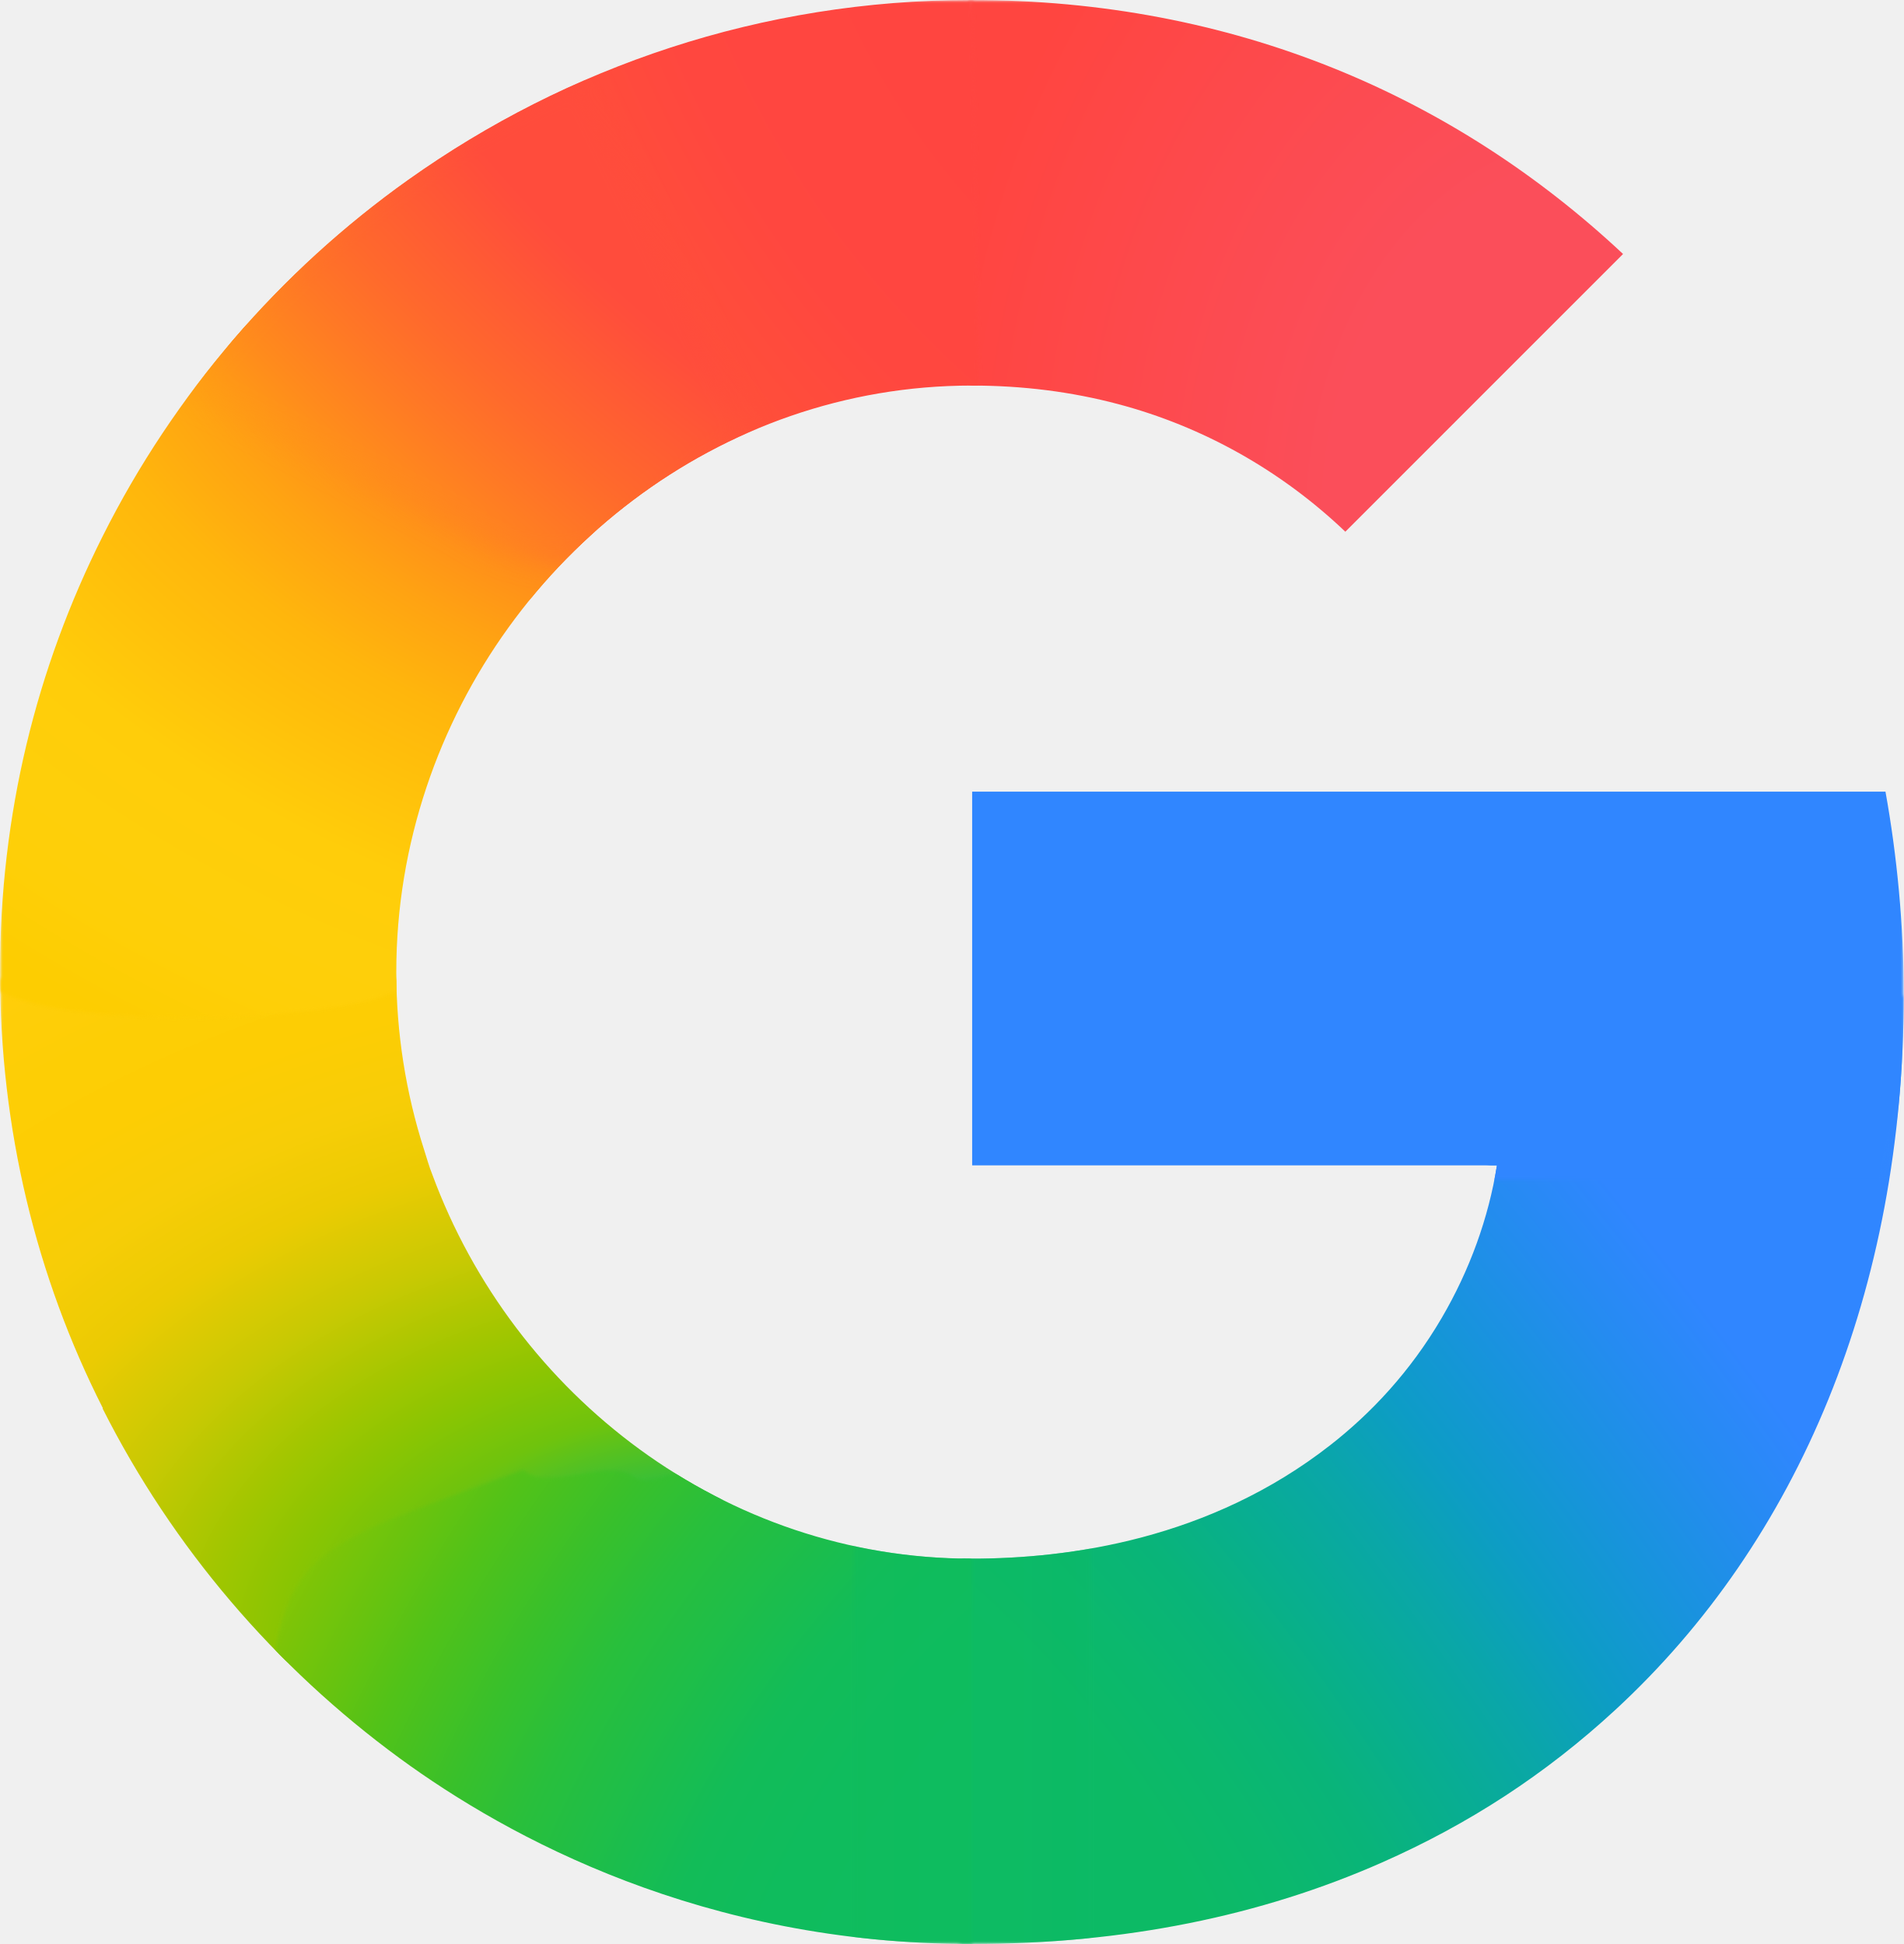
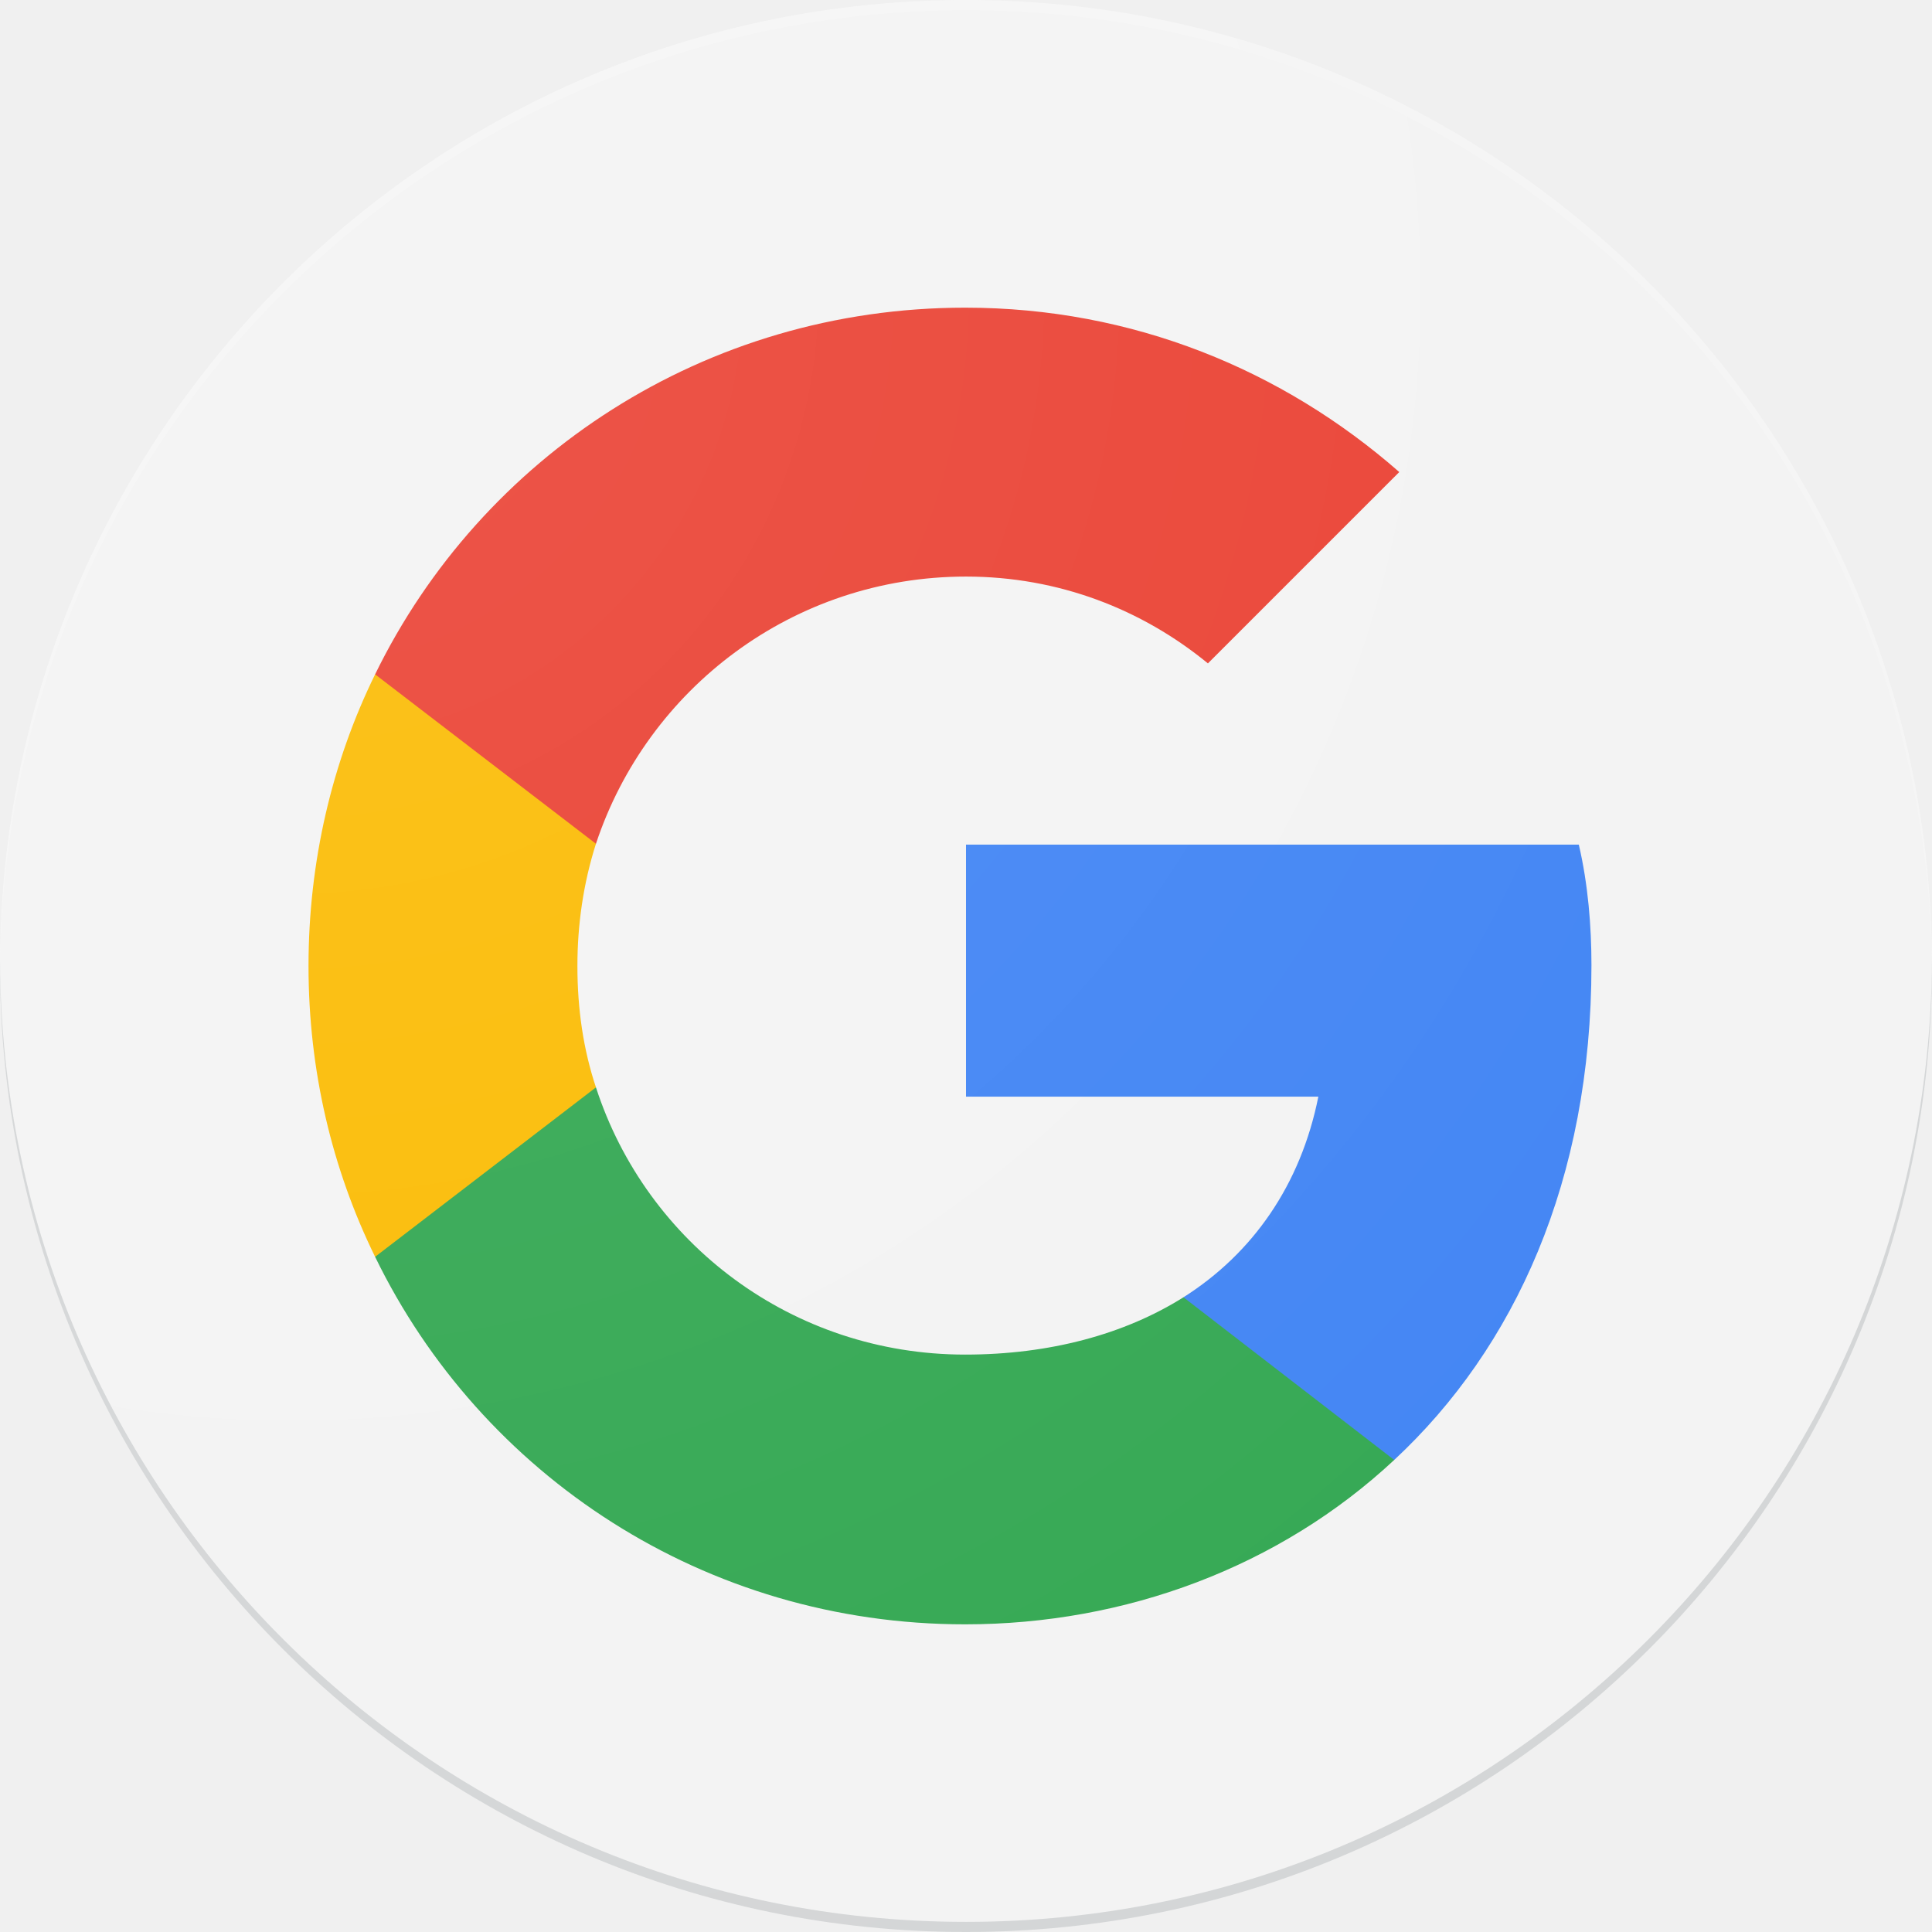
- <svg xmlns="http://www.w3.org/2000/svg" xmlns:xlink="http://www.w3.org/1999/xlink" xml:space="preserve" overflow="hidden" viewBox="0 0 268.152 273.883">
-   <defs>
-     <linearGradient id="a">
-       <stop offset="0" stop-color="#0fbc5c" />
-       <stop offset="1" stop-color="#0cba65" />
-     </linearGradient>
-     <linearGradient id="g">
-       <stop offset=".231" stop-color="#0fbc5f" />
-       <stop offset=".312" stop-color="#0fbc5f" />
-       <stop offset=".366" stop-color="#0fbc5e" />
-       <stop offset=".458" stop-color="#0fbc5d" />
-       <stop offset=".54" stop-color="#12bc58" />
-       <stop offset=".699" stop-color="#28bf3c" />
-       <stop offset=".771" stop-color="#38c02b" />
-       <stop offset=".861" stop-color="#52c218" />
-       <stop offset=".915" stop-color="#67c30f" />
-       <stop offset="1" stop-color="#86c504" />
-     </linearGradient>
-     <linearGradient id="h">
-       <stop offset=".142" stop-color="#1abd4d" />
-       <stop offset=".248" stop-color="#6ec30d" />
-       <stop offset=".312" stop-color="#8ac502" />
-       <stop offset=".366" stop-color="#a2c600" />
-       <stop offset=".446" stop-color="#c8c903" />
-       <stop offset=".54" stop-color="#ebcb03" />
-       <stop offset=".616" stop-color="#f7cd07" />
-       <stop offset=".699" stop-color="#fdcd04" />
-       <stop offset=".771" stop-color="#fdce05" />
-       <stop offset=".861" stop-color="#ffce0a" />
-     </linearGradient>
-     <linearGradient id="f">
-       <stop offset=".316" stop-color="#ff4c3c" />
-       <stop offset=".604" stop-color="#ff692c" />
-       <stop offset=".727" stop-color="#ff7825" />
-       <stop offset=".885" stop-color="#ff8d1b" />
-       <stop offset="1" stop-color="#ff9f13" />
-     </linearGradient>
-     <linearGradient id="b">
-       <stop offset=".231" stop-color="#ff4541" />
-       <stop offset=".312" stop-color="#ff4540" />
-       <stop offset=".458" stop-color="#ff4640" />
-       <stop offset=".54" stop-color="#ff473f" />
-       <stop offset=".699" stop-color="#ff5138" />
-       <stop offset=".771" stop-color="#ff5b33" />
-       <stop offset=".861" stop-color="#ff6c29" />
-       <stop offset="1" stop-color="#ff8c18" />
-     </linearGradient>
-     <linearGradient id="d">
-       <stop offset=".408" stop-color="#fb4e5a" />
-       <stop offset="1" stop-color="#ff4540" />
-     </linearGradient>
-     <linearGradient id="c">
-       <stop offset=".132" stop-color="#0cba65" />
-       <stop offset=".21" stop-color="#0bb86d" />
-       <stop offset=".297" stop-color="#09b479" />
-       <stop offset=".396" stop-color="#08ad93" />
-       <stop offset=".477" stop-color="#0aa6a9" />
-       <stop offset=".568" stop-color="#0d9cc6" />
-       <stop offset=".667" stop-color="#1893dd" />
-       <stop offset=".769" stop-color="#258bf1" />
-       <stop offset=".859" stop-color="#3086ff" />
-     </linearGradient>
-     <linearGradient id="e">
-       <stop offset=".366" stop-color="#ff4e3a" />
-       <stop offset=".458" stop-color="#ff8a1b" />
-       <stop offset=".54" stop-color="#ffa312" />
-       <stop offset=".616" stop-color="#ffb60c" />
-       <stop offset=".771" stop-color="#ffcd0a" />
-       <stop offset=".861" stop-color="#fecf0a" />
-       <stop offset=".915" stop-color="#fecf08" />
-       <stop offset="1" stop-color="#fdcd01" />
-     </linearGradient>
-     <linearGradient xlink:href="#a" id="s" x1="219.7" x2="254.467" y1="329.535" y2="329.535" gradientUnits="userSpaceOnUse" />
-     <radialGradient xlink:href="#b" id="m" cx="109.627" cy="135.862" r="71.46" fx="109.627" fy="135.862" gradientTransform="matrix(-1.93688 1.043 1.45573 2.55542 290.525 -400.634)" gradientUnits="userSpaceOnUse" />
-     <radialGradient xlink:href="#c" id="n" cx="45.259" cy="279.274" r="71.46" fx="45.259" fy="279.274" gradientTransform="matrix(-3.5126 -4.45809 -1.69255 1.26062 870.8 191.554)" gradientUnits="userSpaceOnUse" />
-     <radialGradient xlink:href="#d" id="l" cx="304.017" cy="118.009" r="47.854" fx="304.017" fy="118.009" gradientTransform="matrix(2.06435 0 0 2.59204 -297.679 -151.747)" gradientUnits="userSpaceOnUse" />
-     <radialGradient xlink:href="#e" id="o" cx="181.001" cy="177.201" r="71.46" fx="181.001" fy="177.201" gradientTransform="matrix(-.24858 2.08314 2.96249 .33417 -255.146 -331.164)" gradientUnits="userSpaceOnUse" />
-     <radialGradient xlink:href="#f" id="p" cx="207.673" cy="108.097" r="41.102" fx="207.673" fy="108.097" gradientTransform="matrix(-1.2492 1.34326 -3.89684 -3.4257 880.501 194.905)" gradientUnits="userSpaceOnUse" />
-     <radialGradient xlink:href="#g" id="r" cx="109.627" cy="135.862" r="71.46" fx="109.627" fy="135.862" gradientTransform="matrix(-1.93688 -1.043 1.45573 -2.55542 290.525 838.683)" gradientUnits="userSpaceOnUse" />
-     <radialGradient xlink:href="#h" id="j" cx="154.87" cy="145.969" r="71.46" fx="154.87" fy="145.969" gradientTransform="matrix(-.0814 -1.93722 2.92674 -.11625 -215.135 632.86)" gradientUnits="userSpaceOnUse" />
-     <filter id="q" width="1.097" height="1.116" x="-.048" y="-.058" color-interpolation-filters="sRGB">
-       <feGaussianBlur stdDeviation="1.701" />
-     </filter>
-     <filter id="k" width="1.033" height="1.02" x="-.017" y="-.01" color-interpolation-filters="sRGB">
-       <feGaussianBlur stdDeviation=".242" />
-     </filter>
-     <clipPath id="i" clipPathUnits="userSpaceOnUse">
-       <path d="M371.378 193.24H237.083v53.438h77.167c-1.241 7.563-4.026 15.003-8.105 21.786-4.674 7.773-10.451 13.69-16.373 18.196-17.74 13.498-38.42 16.258-52.783 16.258-36.283 0-67.283-23.286-79.285-54.928-.484-1.149-.805-2.335-1.197-3.507a81.1 81.1 0 0 1-4.101-25.448c0-9.226 1.569-18.057 4.43-26.398 11.285-32.897 42.985-57.467 80.179-57.467 7.481 0 14.685.884 21.517 2.648a77.7 77.7 0 0 1 33.425 18.25l40.834-39.712c-24.839-22.616-57.219-36.32-95.844-36.32-30.878 0-59.386 9.553-82.748 25.7-18.945 13.093-34.483 30.625-44.97 50.985-9.753 18.879-15.094 39.8-15.094 62.294 0 22.495 5.35 43.633 15.103 62.337v.126c10.302 19.857 25.368 36.954 43.678 49.988 15.997 11.386 44.68 26.551 84.031 26.551 22.63 0 42.687-4.051 60.375-11.644 12.76-5.478 24.065-12.622 34.301-21.804 13.525-12.132 24.117-27.139 31.347-44.404s11.097-36.79 11.097-57.957c0-9.858-.998-19.87-2.689-28.968" />
-     </clipPath>
+ <svg xmlns="http://www.w3.org/2000/svg" version="1.1" id="Livello_1" x="0px" y="0px" viewBox="0 0 391.2 391.2" xml:space="preserve" width="391.2" height="391.2">
+   <defs id="defs459">
+     <radialGradient gradientUnits="userSpaceOnUse" gradientTransform="matrix(1.173429,0,0,-1.173429,-1033.144,12.27321)" r="331.13" cy="29.145" cx="861.755" id="SVGID_1_">
+       <stop id="stop447" style="stop-color:#FFFFFF" offset="0" />
+       <stop id="stop449" style="stop-color:#FFFFFF;stop-opacity:0" offset="1" />
+     </radialGradient>
  </defs>
-   <g clip-path="url(#i)" transform="matrix(.95792 0 0 .98525 -90.174 -78.856)">
-     <path fill="url(#j)" d="M92.076 219.959c.148 22.14 6.501 44.982 16.117 63.423v.127c6.949 13.392 16.445 23.97 27.26 34.452l65.327-23.67c-12.36-6.235-14.246-10.055-23.105-17.026-9.054-9.066-15.802-19.473-20.004-31.677h-.17l.17-.127c-2.765-8.058-3.037-16.613-3.14-25.503Z" filter="url(#k)" />
-     <path fill="url(#l)" d="M237.084 79.025c-6.457 22.526-3.989 44.421 0 57.161 7.456.006 14.638.888 21.449 2.647a77.66 77.66 0 0 1 33.424 18.25l41.88-40.726c-24.81-22.59-54.667-37.296-96.754-37.332" filter="url(#k)" />
-     <path fill="url(#m)" d="M236.943 78.847c-31.67 0-60.91 9.798-84.871 26.359a145.5 145.5 0 0 0-24.332 21.15c-1.904 17.744 14.257 39.551 46.262 39.37 15.528-17.936 38.495-29.542 64.056-29.542l.07.002-1.044-57.335z" filter="url(#k)" />
-     <path fill="url(#n)" d="m341.475 226.379-28.268 19.285c-1.24 7.562-4.028 15.002-8.107 21.786-4.674 7.772-10.45 13.69-16.373 18.196-17.702 13.47-38.328 16.244-52.687 16.255-14.842 25.102-17.444 37.675 1.043 57.934 22.877-.016 43.157-4.117 61.046-11.796 12.931-5.551 24.388-12.792 34.761-22.097 13.706-12.295 24.442-27.503 31.769-45s11.245-37.282 11.245-58.734Z" filter="url(#k)" />
-     <path fill="#3086ff" d="M234.996 191.21v57.498h136.006c1.196-7.874 5.152-18.064 5.152-26.5 0-9.858-.996-21.899-2.687-30.998Z" filter="url(#k)" />
-     <path fill="url(#o)" d="M128.39 124.327c-8.394 9.119-15.564 19.326-21.249 30.364-9.753 18.879-15.094 41.83-15.094 64.324 0 .317.026.627.029.944 4.32 8.224 59.666 6.649 62.456 0-.004-.31-.039-.613-.039-.924 0-9.226 1.57-16.026 4.43-24.367 3.53-10.289 9.056-19.763 16.123-27.926 1.602-2.031 5.875-6.397 7.121-9.016.475-.997-.862-1.557-.937-1.908-.083-.393-1.876-.077-2.277-.37-1.275-.929-3.8-1.414-5.334-1.845-3.277-.921-8.708-2.953-11.725-5.06-9.536-6.658-24.417-14.612-33.505-24.216" filter="url(#k)" />
-     <path fill="url(#p)" d="M162.099 155.857c22.112 13.301 28.471-6.714 43.173-12.977l-25.574-52.664a144.7 144.7 0 0 0-26.543 14.504c-12.316 8.512-23.192 18.9-32.176 30.72Z" filter="url(#q)" />
-     <path fill="url(#r)" d="M171.099 290.222c-29.683 10.641-34.33 11.023-37.062 29.29a145 145 0 0 0 16.792 13.984c15.996 11.386 46.766 26.551 86.118 26.551l.137-.004v-59.157l-.094.002c-14.736 0-26.512-3.843-38.585-10.527-2.977-1.648-8.378 2.777-11.123.799-3.786-2.729-12.9 2.35-16.183-.938" filter="url(#k)" />
-     <path fill="url(#s)" d="M219.7 299.023v59.996c5.506.64 11.236 1.028 17.247 1.028 6.026 0 11.855-.307 17.52-.872v-59.748a105 105 0 0 1-17.477 1.461c-5.932 0-11.7-.686-17.29-1.865" filter="url(#k)" opacity=".5" />
+   <style type="text/css" id="style429">
+ 	.st0{fill:#F3F3F3;}
+ 	.st1{fill:#FFFFFF;fill-opacity:0.2;}
+ 	.st2{fill:#263238;fill-opacity:0.15;}
+ 	.st3{fill:#4285F4;}
+ 	.st4{fill:#34A853;}
+ 	.st5{fill:#FBBC04;}
+ 	.st6{fill:#EA4335;}
+ 	.st7{fill:url(#SVGID_1_);fill-opacity:0.1;}
+ </style>
+   <g id="layer2" transform="translate(81.00001,81.00001)">
+     <g id="g528">
+       <path id="circle433" d="M 310.2,114.6 C 310.2,222.627 222.627,310.2 114.6,310.2 6.573,310.2 -81,222.627 -81,114.6 -81,6.573 6.573,-81 114.6,-81 222.627,-81 310.2,6.573 310.2,114.6 Z" style="fill:#f3f3f3;stroke:none;stroke-width:1.707" />
+       <path class="st1" d="m 114.6,-78.952 c 107.699,0 194.917,87.047 195.6,194.576 V 114.6 C 310.2,6.559 222.641,-81 114.6,-81 6.559,-81 -81,6.559 -81,114.6 v 1.024 C -80.488,8.095 6.901,-78.952 114.6,-78.952 Z" id="path435" style="fill:#ffffff;fill-opacity:0.2;stroke:none;stroke-width:1.707" />
+       <path class="st2" d="m 114.6,308.152 c 107.699,0 194.917,-87.047 195.6,-194.576 V 114.6 c 0,108.041 -87.559,195.6 -195.6,195.6 C 6.559,310.2 -81,222.641 -81,114.6 v -1.024 c 0.512,107.529 87.901,194.576 195.6,194.576 z" id="path437" style="fill:#263238;fill-opacity:0.15;stroke:none;stroke-width:1.707" />
+       <path class="st3" d="m 201.306,214.619 c 24.407,-22.701 39.939,-56.666 39.939,-100.19 0,-7.851 -0.683,-16.385 -2.56,-24.407 H 114.6 V 141.055 h 71.345 c -3.584,17.921 -13.313,31.747 -27.309,40.622 v 6.657 l 34.819,26.456 z" id="path439" style="fill:#4285f4;fill-opacity:1;stroke:none;stroke-width:1.707" />
+       <path class="st4" d="m 39.671,139.178 c 10.241,31.576 39.769,54.106 74.758,54.106 17.068,0 32.259,-4.096 44.206,-11.606 l 42.67,32.941 c -23.213,21.676 -54.447,33.283 -86.876,33.283 -52.74,0 -97.971,-30.21 -119.476,-74.417 L -3.511,164.439 32.673,139.178 Z" id="path441" style="fill:#34a853;fill-opacity:1;stroke:none;stroke-width:1.707" />
+       <path class="st5" d="M 39.671,89.851 C 37.111,97.873 35.916,106.237 35.916,114.6 c 0,8.705 1.195,16.897 3.755,24.578 L -5.047,173.485 C -13.752,155.734 -18.531,135.764 -18.531,114.6 c 0,-21.164 4.779,-41.305 13.484,-59.055 L 3.999,53.667 37.794,80.123 Z" id="path443" style="fill:#fbbc05;fill-opacity:1;stroke:none;stroke-width:1.707" />
+       <path class="st6" d="m 114.6,35.746 c 18.775,0 35.672,6.657 48.985,17.58 L 202.33,14.581 C 178.776,-6.071 148.395,-18.702 114.429,-18.702 c -52.74,0 -97.971,30.21 -119.476,74.246 L 39.671,89.851 C 50.083,58.446 79.61,35.746 114.6,35.746 Z" id="path445" style="fill:#ea4335;fill-opacity:1;stroke:none;stroke-width:1.707" />
+       <path id="circle452" d="M 310.2,114.6 C 310.2,222.627 222.627,310.2 114.6,310.2 6.573,310.2 -81,222.627 -81,114.6 -81,6.573 6.573,-81 114.6,-81 222.627,-81 310.2,6.573 310.2,114.6 Z" style="fill:url(#SVGID_1_);fill-opacity:0.1;stroke:none;stroke-width:1.707" />
+     </g>
  </g>
</svg>
